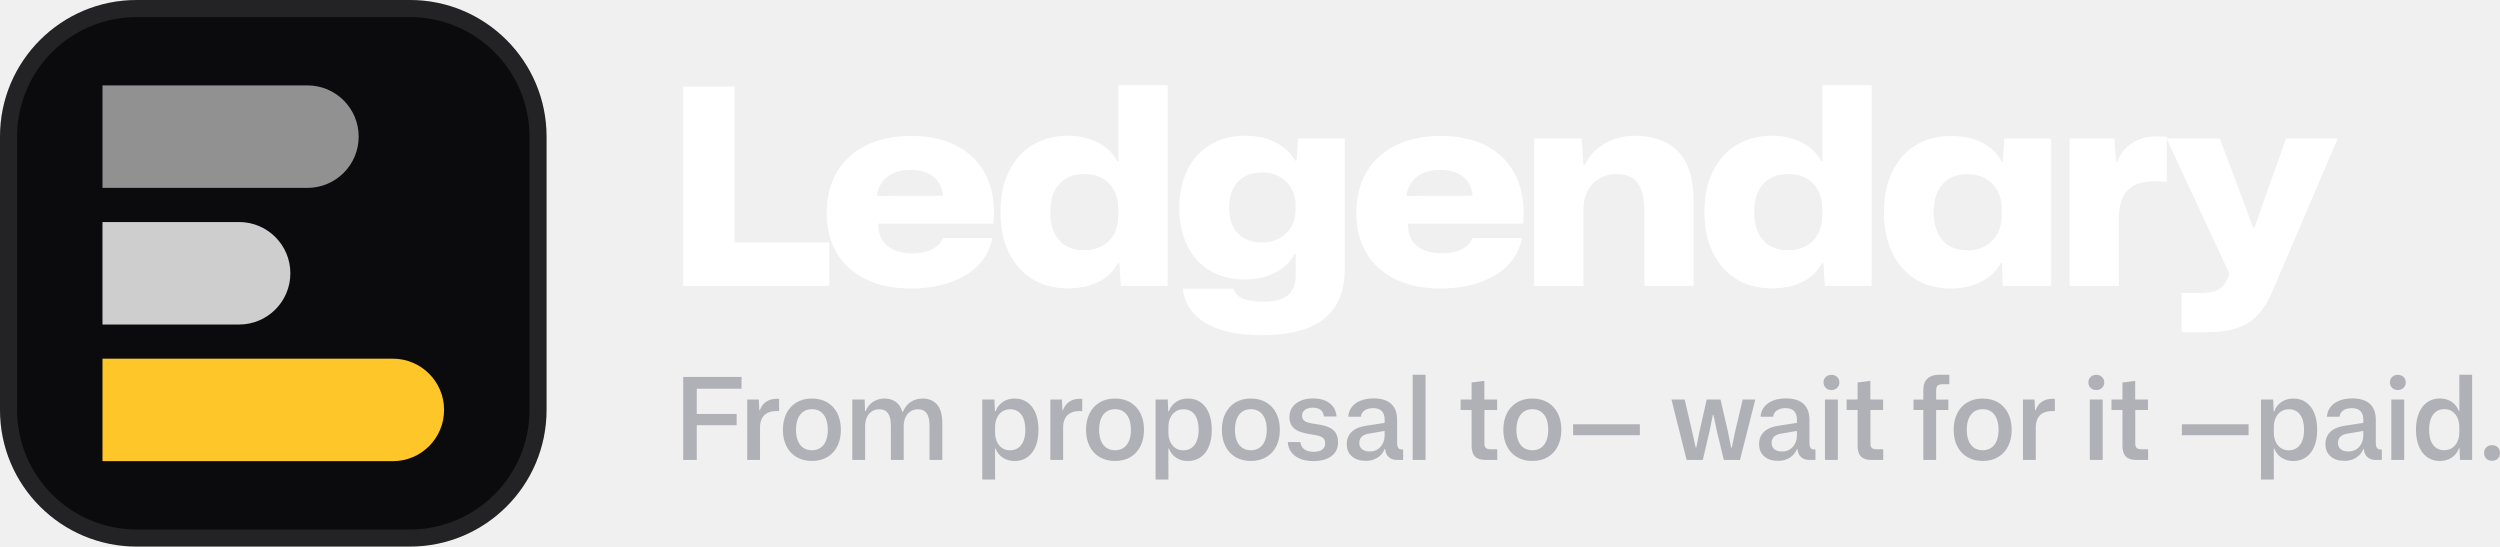
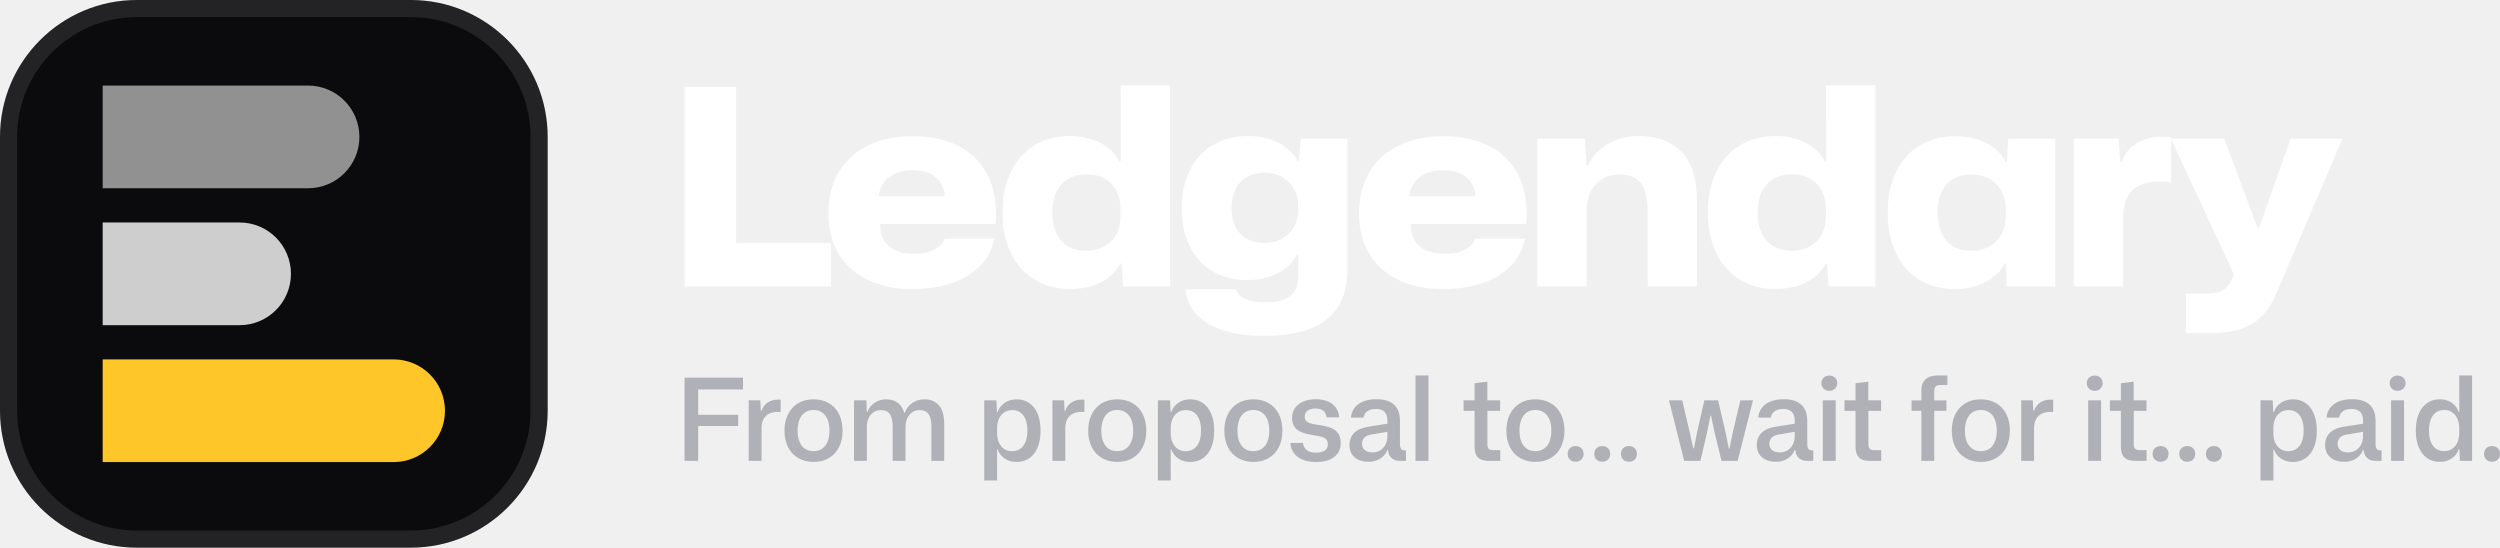
- <svg xmlns="http://www.w3.org/2000/svg" viewBox="0 0 329.334 72" width="329.334" height="72" role="img" aria-label="Ledgendary. From proposal to— wait for it —paid.">
+ <svg xmlns="http://www.w3.org/2000/svg" viewBox="0 0 328.674 72" width="328.674" height="72" role="img" aria-label="Ledgendary. From proposal to… wait for it… paid.">
  <rect x="0" y="0" width="72" height="72" rx="18" fill="#0b0b0d" />
  <rect x="1.125" y="1.125" width="69.75" height="69.75" rx="16.875" fill="none" stroke="rgba(255,255,255,0.1)" stroke-width="2.25" />
  <path d="M13.5 11.25H40.5A6.75 6.75 0 0 1 40.5 24.75H13.5H13.5V11.25Z" fill="#ffffff" opacity="0.55" />
  <path d="M13.5 29.25H31.5A6.75 6.75 0 0 1 31.5 42.75H13.5H13.5V29.25Z" fill="#ffffff" opacity="0.8" />
  <path d="M13.5 47.25H51.75A6.75 6.75 0 0 1 51.75 60.75H13.5H13.5V47.25Z" fill="#ffc629" />
  <path transform="translate(87.963 37.654) scale(0.036)" fill="#ffffff" d="M56.572 -729.0H244.789V-123.262L210.67 -158.371H591.07V0.0H56.572ZM581.692 -265.912Q581.692 -353.534 619.569 -417.153Q657.446 -480.773 726.876 -514.631Q796.306 -548.488 889.243 -548.488Q993.665 -548.488 1064.777 -508.409Q1135.888 -468.331 1168.47 -395.863Q1201.052 -323.394 1191.945 -227.81L689.562 -227.949L775.346 -259.234Q760.821 -191.918 794.13 -155.43Q827.44 -118.942 895.251 -118.942Q937.412 -118.942 967.129 -133.678Q996.845 -148.414 1006.777 -174.46H1187.713Q1177.053 -117.185 1136.591 -75.644Q1096.13 -34.104 1032.569 -12.235Q969.009 9.635 889.263 9.635Q793.345 9.635 723.898 -24.565Q654.452 -58.765 618.072 -121.091Q581.692 -183.416 581.692 -265.912ZM755.807 -328.995 1017.785 -329.411 1007.667 -318.006Q1007.159 -368.499 975.955 -396.378Q944.752 -424.258 887.896 -424.258Q850.813 -424.258 823.424 -411.246Q796.036 -398.235 780.718 -374.178Q765.4 -350.121 764.386 -317.454ZM1217.61 -269.973Q1217.61 -355.244 1248.307 -418.253Q1279.004 -481.263 1334.871 -515.232Q1390.739 -549.2 1464.656 -549.2Q1525.894 -549.2 1574.347 -524.368Q1622.8 -499.536 1644.804 -455.984H1649.549L1649.262 -734.203H1829.485V0.0H1657.965L1652.715 -83.343H1648.064Q1625.659 -40.267 1577.921 -15.451Q1530.183 9.365 1463.622 9.365Q1390.225 9.365 1334.614 -24.604Q1279.004 -58.573 1248.307 -121.668Q1217.61 -184.764 1217.61 -269.973ZM1648.731 -257.449V-281.955Q1648.731 -319.677 1633.925 -348.404Q1619.118 -377.131 1591.149 -393.161Q1563.18 -409.192 1524.681 -409.192Q1465.504 -409.192 1432.616 -372.564Q1399.728 -335.937 1399.728 -269.973Q1399.728 -204.214 1431.966 -167.266Q1464.203 -130.319 1523.306 -130.319Q1561.755 -130.319 1590.287 -146.168Q1618.82 -162.018 1633.776 -190.872Q1648.731 -219.726 1648.731 -257.449ZM1884.994 10.688H2070.086Q2077.022 34.454 2104.18 46.215Q2131.338 57.977 2178.377 57.977Q2238.775 57.977 2268.256 35.075Q2297.736 12.173 2297.736 -36.554L2298.023 -116.305H2293.138Q2270.61 -72.436 2221.81 -47.765Q2173.01 -23.095 2110.879 -23.095Q2039.605 -23.095 1985.356 -55.047Q1931.107 -86.999 1901.585 -146.283Q1872.062 -205.566 1872.062 -285.315Q1872.062 -365.29 1902.015 -425.025Q1931.968 -484.76 1986.574 -517.011Q2041.18 -549.262 2112.568 -549.262Q2175.619 -549.262 2223.771 -525.235Q2271.922 -501.209 2295.903 -457.98H2300.799L2306.605 -539.372H2477.429V-62.853Q2477.429 20.778 2442.837 74.85Q2408.245 128.921 2340.591 154.731Q2272.937 180.54 2171.533 180.54Q2042.372 180.54 1967.865 135.576Q1893.358 90.612 1884.994 10.688ZM2297.581 -278.138V-295.154Q2297.581 -329.008 2282.172 -356.304Q2266.762 -383.601 2239.093 -399.366Q2211.423 -415.131 2176.274 -415.131Q2138.451 -415.131 2111.051 -399.831Q2083.651 -384.53 2068.916 -355.45Q2054.18 -326.369 2054.18 -285.845Q2054.18 -225.455 2086.167 -192.112Q2118.153 -158.768 2174.672 -158.768Q2210.565 -158.768 2238.5 -174.23Q2266.436 -189.691 2282.009 -216.942Q2297.581 -244.193 2297.581 -278.138ZM2519.692 -265.912Q2519.692 -353.534 2557.569 -417.153Q2595.446 -480.773 2664.876 -514.631Q2734.306 -548.488 2827.243 -548.488Q2931.665 -548.488 3002.777 -508.409Q3073.888 -468.331 3106.47 -395.863Q3139.052 -323.394 3129.945 -227.81L2627.562 -227.949L2713.346 -259.234Q2698.821 -191.918 2732.13 -155.43Q2765.44 -118.942 2833.251 -118.942Q2875.412 -118.942 2905.129 -133.678Q2934.845 -148.414 2944.777 -174.46H3125.713Q3115.053 -117.185 3074.591 -75.644Q3034.13 -34.104 2970.569 -12.235Q2907.009 9.635 2827.263 9.635Q2731.345 9.635 2661.898 -24.565Q2592.452 -58.765 2556.072 -121.091Q2519.692 -183.416 2519.692 -265.912ZM2693.807 -328.995 2955.785 -329.411 2945.667 -318.006Q2945.159 -368.499 2913.955 -396.378Q2882.752 -424.258 2825.896 -424.258Q2788.813 -424.258 2761.424 -411.246Q2734.036 -398.235 2718.718 -374.178Q2703.4 -350.121 2702.386 -317.454ZM3170.534 -539.372H3344.415L3350.327 -443.089H3356.312Q3379.791 -492.653 3429.111 -520.841Q3478.431 -549.029 3538.864 -549.029Q3640.586 -549.029 3697.234 -491.661Q3753.882 -434.294 3753.882 -307.567V0.0H3573.719V-272.502Q3573.719 -340.963 3550.192 -374.978Q3526.665 -408.993 3471.965 -408.993Q3436.303 -408.993 3408.666 -392.55Q3381.029 -376.107 3365.949 -346.884Q3350.869 -317.661 3350.869 -279.868V0.0H3170.534ZM3793.61 -269.973Q3793.61 -355.244 3824.307 -418.253Q3855.004 -481.263 3910.871 -515.232Q3966.739 -549.2 4040.656 -549.2Q4101.894 -549.2 4150.347 -524.368Q4198.8 -499.536 4220.804 -455.984H4225.549L4225.262 -734.203H4405.485V0.0H4233.965L4228.715 -83.343H4224.064Q4201.659 -40.267 4153.921 -15.451Q4106.183 9.365 4039.622 9.365Q3966.225 9.365 3910.614 -24.604Q3855.004 -58.573 3824.307 -121.668Q3793.61 -184.764 3793.61 -269.973ZM4224.731 -257.449V-281.955Q4224.731 -319.677 4209.925 -348.404Q4195.118 -377.131 4167.149 -393.161Q4139.18 -409.192 4100.681 -409.192Q4041.504 -409.192 4008.616 -372.564Q3975.728 -335.937 3975.728 -269.973Q3975.728 -204.214 4007.966 -167.266Q4040.203 -130.319 4099.306 -130.319Q4137.755 -130.319 4166.287 -146.168Q4194.82 -162.018 4209.776 -190.872Q4224.731 -219.726 4224.731 -257.449ZM4450.287 -269.245Q4450.287 -354.512 4480.808 -417.732Q4511.329 -480.952 4566.732 -514.546Q4622.134 -548.14 4695.786 -548.14Q4763.642 -548.14 4811.31 -523.255Q4858.978 -498.37 4881.193 -454.847H4885.363L4890.896 -539.372H5062.162V0.0H4884.808L4882.729 -84.485H4878.584Q4855.929 -40.625 4806.734 -15.429Q4757.54 9.767 4696.028 9.767Q4621.939 9.767 4566.583 -24.051Q4511.227 -57.868 4480.757 -121.005Q4450.287 -184.142 4450.287 -269.245ZM4881.552 -257.844V-281.605Q4881.552 -318.304 4866.432 -346.982Q4851.313 -375.66 4822.617 -392.161Q4793.921 -408.662 4756.098 -408.662Q4697.855 -408.662 4665.13 -372.508Q4632.405 -336.354 4632.405 -269.241Q4632.405 -225.401 4647.266 -194.021Q4662.127 -162.642 4689.879 -146.207Q4717.632 -129.773 4755.337 -129.773Q4793.378 -129.773 4822.23 -146.408Q4851.083 -163.043 4866.317 -192.026Q4881.552 -221.008 4881.552 -257.844ZM5129.989 -539.372H5293.58L5299.619 -454.607H5304.039Q5320.785 -498.475 5358.883 -522.595Q5396.981 -546.715 5449.262 -546.715Q5472.72 -546.715 5485.389 -545.324V-379.988Q5462.105 -382.97 5445.058 -382.97Q5399.385 -382.97 5370.022 -369.085Q5340.658 -355.199 5325.764 -325.919Q5310.87 -296.64 5310.184 -251.209V0.0H5129.989ZM5539.807 26.153H5610.933Q5651.897 26.153 5673.363 14.308Q5694.829 2.463 5706.39 -23.649L5723.348 -64.003V-25.419L5484.441 -539.372H5679.446L5765.735 -308.868L5801.567 -212.781H5806.371L5839.927 -308.868L5921.881 -539.372H6110.92L5870.388 24.034Q5836.456 103.532 5781.321 136.567Q5726.187 169.601 5636.381 169.601H5539.807Z" />
-   <path transform="translate(88.854 60.59) scale(0.015)" fill="#b0b0b7" d="M76.41 -729.0H588.564V-625.542H174.577L195.595 -646.958V0.0H76.41ZM162.04 -403.841H545.928V-305.351H162.04ZM638.616 -530.392H740.231L744.92 -436.552H749.634Q766.31 -485.712 805.186 -511.378Q844.062 -537.045 897.41 -537.045Q908.012 -537.045 918.661 -536.366V-428.574Q907.02 -429.253 895.93 -429.253Q849.727 -429.253 818.377 -413.733Q787.027 -398.213 770.109 -368.426Q753.191 -338.638 751.175 -295.953V0.0H638.616ZM952.081 -264.44Q952.081 -346.241 982.842 -408.317Q1013.603 -470.392 1071.197 -504.888Q1128.791 -539.384 1206.937 -539.384Q1282.6 -539.384 1340.268 -506.132Q1397.936 -472.88 1429.602 -410.731Q1461.268 -348.581 1461.268 -264.944Q1461.268 -183.472 1430.594 -121.484Q1399.92 -59.496 1342.414 -25.252Q1284.907 8.992 1206.937 8.992Q1131.099 8.992 1073.343 -24.26Q1015.587 -57.512 983.834 -119.41Q952.081 -181.308 952.081 -264.44ZM1346.385 -264.944Q1346.385 -322.369 1329.396 -363.212Q1312.407 -404.056 1280.934 -424.955Q1249.462 -445.855 1206.937 -445.855Q1164.263 -445.855 1132.777 -425.043Q1101.292 -404.231 1084.127 -363.223Q1066.963 -322.215 1066.963 -264.44Q1066.963 -207.52 1084.04 -166.928Q1101.117 -126.336 1132.35 -105.689Q1163.584 -85.042 1206.433 -85.042Q1249.112 -85.042 1280.584 -105.601Q1312.056 -126.161 1329.221 -166.753Q1346.385 -207.345 1346.385 -264.944ZM1561.582 -530.392H1670.157L1673.342 -429.851H1679.213Q1699.473 -482.109 1744.306 -510.746Q1789.139 -539.384 1843.276 -539.384Q1902.892 -539.384 1943.228 -510.168Q1983.565 -480.952 2001.446 -422.365H2006.993Q2027.966 -478.636 2074.304 -509.01Q2120.642 -539.384 2179.907 -539.384Q2258.687 -539.384 2305.327 -487.025Q2351.966 -434.665 2351.966 -323.275V0.0H2239.731V-300.285Q2239.731 -373.924 2215.008 -409.463Q2190.285 -445.001 2137.03 -445.001Q2100.024 -445.001 2071.882 -425.925Q2043.74 -406.85 2028.32 -373.444Q2012.899 -340.038 2012.899 -298.637V0.0H1900.314V-300.285Q1900.314 -373.749 1875.515 -409.375Q1850.715 -445.001 1798.293 -445.001Q1760.963 -445.001 1732.734 -426.09Q1704.504 -407.178 1689.322 -373.772Q1674.141 -340.366 1674.141 -298.637V0.0H1561.582ZM2702.877 -530.392H2809.963L2813.968 -427.812H2819.86Q2838.199 -478.594 2882.596 -508.989Q2926.992 -539.384 2987.281 -539.384Q3050.681 -539.384 3097.943 -506.561Q3145.205 -473.737 3170.838 -411.835Q3196.471 -349.933 3196.471 -264.944Q3196.471 -179.451 3170.838 -117.801Q3145.205 -56.151 3097.943 -23.328Q3050.681 9.496 2987.173 9.496Q2926.82 9.496 2882.628 -20.13Q2838.437 -49.756 2820.404 -99.676H2815.292L2815.616 171.933H2702.877ZM3081.245 -264.944Q3081.245 -349.984 3046.383 -397.524Q3011.522 -445.064 2948.277 -445.064Q2907.523 -445.064 2877.437 -424.584Q2847.351 -404.104 2831.484 -368.686Q2815.616 -333.268 2815.616 -289.549V-239.663Q2815.616 -195.944 2831.239 -160.774Q2846.862 -125.604 2876.457 -105.124Q2906.053 -84.644 2945.722 -84.644Q2988.337 -84.644 3018.768 -105.944Q3049.198 -127.244 3065.221 -168.016Q3081.245 -208.788 3081.245 -264.944ZM3300.616 -530.392H3402.231L3406.92 -436.552H3411.634Q3428.31 -485.712 3467.186 -511.378Q3506.062 -537.045 3559.41 -537.045Q3570.012 -537.045 3580.661 -536.366V-428.574Q3569.02 -429.253 3557.93 -429.253Q3511.727 -429.253 3480.377 -413.733Q3449.027 -398.213 3432.109 -368.426Q3415.191 -338.638 3413.175 -295.953V0.0H3300.616ZM3614.081 -264.44Q3614.081 -346.241 3644.842 -408.317Q3675.603 -470.392 3733.197 -504.888Q3790.791 -539.384 3868.937 -539.384Q3944.6 -539.384 4002.268 -506.132Q4059.936 -472.88 4091.602 -410.731Q4123.268 -348.581 4123.268 -264.944Q4123.268 -183.472 4092.594 -121.484Q4061.92 -59.496 4004.414 -25.252Q3946.907 8.992 3868.937 8.992Q3793.099 8.992 3735.343 -24.26Q3677.587 -57.512 3645.834 -119.41Q3614.081 -181.308 3614.081 -264.44ZM4008.385 -264.944Q4008.385 -322.369 3991.396 -363.212Q3974.407 -404.056 3942.934 -424.955Q3911.462 -445.855 3868.937 -445.855Q3826.263 -445.855 3794.777 -425.043Q3763.292 -404.231 3746.127 -363.223Q3728.963 -322.215 3728.963 -264.44Q3728.963 -207.52 3746.04 -166.928Q3763.117 -126.336 3794.35 -105.689Q3825.584 -85.042 3868.433 -85.042Q3911.112 -85.042 3942.584 -105.601Q3974.056 -126.161 3991.221 -166.753Q4008.385 -207.345 4008.385 -264.944ZM4224.877 -530.392H4331.963L4335.968 -427.812H4341.86Q4360.199 -478.594 4404.596 -508.989Q4448.992 -539.384 4509.281 -539.384Q4572.681 -539.384 4619.943 -506.561Q4667.205 -473.737 4692.838 -411.835Q4718.471 -349.933 4718.471 -264.944Q4718.471 -179.451 4692.838 -117.801Q4667.205 -56.151 4619.943 -23.328Q4572.681 9.496 4509.173 9.496Q4448.82 9.496 4404.628 -20.13Q4360.437 -49.756 4342.404 -99.676H4337.292L4337.616 171.933H4224.877ZM4603.245 -264.944Q4603.245 -349.984 4568.383 -397.524Q4533.522 -445.064 4470.277 -445.064Q4429.523 -445.064 4399.437 -424.584Q4369.351 -404.104 4353.484 -368.686Q4337.616 -333.268 4337.616 -289.549V-239.663Q4337.616 -195.944 4353.239 -160.774Q4368.862 -125.604 4398.457 -105.124Q4428.053 -84.644 4467.722 -84.644Q4510.337 -84.644 4540.768 -105.944Q4571.198 -127.244 4587.221 -168.016Q4603.245 -208.788 4603.245 -264.944ZM4807.081 -264.44Q4807.081 -346.241 4837.842 -408.317Q4868.603 -470.392 4926.197 -504.888Q4983.791 -539.384 5061.937 -539.384Q5137.6 -539.384 5195.268 -506.132Q5252.936 -472.88 5284.602 -410.731Q5316.268 -348.581 5316.268 -264.944Q5316.268 -183.472 5285.594 -121.484Q5254.92 -59.496 5197.414 -25.252Q5139.907 8.992 5061.937 8.992Q4986.099 8.992 4928.343 -24.26Q4870.587 -57.512 4838.834 -119.41Q4807.081 -181.308 4807.081 -264.44ZM5201.385 -264.944Q5201.385 -322.369 5184.396 -363.212Q5167.407 -404.056 5135.934 -424.955Q5104.462 -445.855 5061.937 -445.855Q5019.263 -445.855 4987.777 -425.043Q4956.292 -404.231 4939.127 -363.223Q4921.963 -322.215 4921.963 -264.44Q4921.963 -207.52 4939.04 -166.928Q4956.117 -126.336 4987.35 -105.689Q5018.584 -85.042 5061.433 -85.042Q5104.112 -85.042 5135.584 -105.601Q5167.056 -126.161 5184.221 -166.753Q5201.385 -207.345 5201.385 -264.944ZM5385.802 -157.286H5496.379Q5502.029 -113.318 5532.338 -92.367Q5562.647 -71.416 5612.44 -71.416Q5661.681 -71.416 5687.903 -90.577Q5714.124 -109.737 5714.124 -144.4Q5714.124 -170.496 5702.746 -185.468Q5691.369 -200.441 5667.195 -208.803Q5643.021 -217.165 5596.186 -223.849Q5526.836 -234.016 5484.827 -250.996Q5442.818 -267.976 5421.726 -298.536Q5400.635 -329.096 5400.635 -378.056Q5400.635 -426.525 5426.616 -463.238Q5452.598 -499.952 5499.823 -520.172Q5547.048 -540.392 5609.047 -540.392Q5669.076 -540.392 5714.135 -521.148Q5759.193 -501.904 5784.751 -466.212Q5810.31 -430.52 5814.445 -381.788H5703.39Q5698.735 -421.067 5673.601 -440.021Q5648.467 -458.976 5605.541 -458.976Q5562.438 -458.976 5537.044 -440.06Q5511.65 -421.143 5511.65 -388.504Q5511.65 -364.928 5524.198 -350.876Q5536.746 -336.825 5563.248 -328.635Q5589.751 -320.445 5639.382 -313.915Q5704.885 -304.591 5745.231 -287.36Q5785.577 -270.13 5806.439 -238.146Q5827.301 -206.161 5827.301 -154.345Q5827.301 -76.57 5769.207 -33.285Q5711.113 10.0 5609.44 10.0Q5543.244 10.0 5493.75 -10.496Q5444.255 -30.992 5416.438 -68.848Q5388.622 -106.703 5385.802 -157.286ZM5904.144 -138.371Q5904.144 -206.884 5948.719 -248.236Q5993.293 -289.587 6078.299 -301.021L6247.008 -327.098V-256.477L6107.704 -232.817Q6061.62 -227.567 6037.812 -206.481Q6014.004 -185.394 6014.004 -149.002Q6014.004 -113.681 6038.699 -93.909Q6063.394 -74.137 6107.039 -74.137Q6143.695 -74.137 6173.348 -92.296Q6203.001 -110.455 6219.769 -143.05Q6236.537 -175.644 6236.537 -217.711V-355.709Q6236.537 -404.003 6211.018 -429.525Q6185.5 -455.047 6136.019 -455.047Q6089.297 -455.047 6060.699 -435.04Q6032.101 -415.033 6027.475 -379.208H5917.041Q5920.511 -428.72 5948.646 -465.058Q5976.781 -501.395 6025.751 -520.894Q6074.722 -540.392 6139.382 -540.392Q6242.599 -540.392 6294.478 -492.258Q6346.357 -444.123 6346.357 -350.921V-151.754Q6346.357 -120.548 6356.042 -106.23Q6365.726 -91.911 6386.125 -91.911H6399.153V0.0H6345.07Q6299.569 0.0 6272.215 -25.371Q6244.861 -50.743 6241.683 -95.133H6235.786Q6219.489 -49.477 6175.354 -20.735Q6131.218 8.008 6073.462 8.008Q5994.749 8.008 5949.447 -31.179Q5904.144 -70.366 5904.144 -138.371ZM6482.864 -748.577H6595.926V0.0H6482.864ZM7000.429 -124.281V-438.375H6903.926V-530.392H7000.39V-680.269L7112.291 -694.464V-530.392H7224.495V-438.375H7112.795V-144.153Q7112.795 -117.097 7125.192 -105.565Q7137.589 -94.034 7162.446 -94.034H7225.503V0.0H7121.766Q7059.877 0.0 7030.153 -29.948Q7000.429 -59.896 7000.429 -124.281ZM7279.081 -264.44Q7279.081 -346.241 7309.842 -408.317Q7340.603 -470.392 7398.197 -504.888Q7455.791 -539.384 7533.937 -539.384Q7609.6 -539.384 7667.268 -506.132Q7724.936 -472.88 7756.602 -410.731Q7788.268 -348.581 7788.268 -264.944Q7788.268 -183.472 7757.594 -121.484Q7726.92 -59.496 7669.414 -25.252Q7611.907 8.992 7533.937 8.992Q7458.099 8.992 7400.343 -24.26Q7342.587 -57.512 7310.834 -119.41Q7279.081 -181.308 7279.081 -264.44ZM7673.385 -264.944Q7673.385 -322.369 7656.396 -363.212Q7639.407 -404.056 7607.934 -424.955Q7576.462 -445.855 7533.937 -445.855Q7491.263 -445.855 7459.777 -425.043Q7428.292 -404.231 7411.127 -363.223Q7393.963 -322.215 7393.963 -264.44Q7393.963 -207.52 7411.04 -166.928Q7428.117 -126.336 7459.35 -105.689Q7490.584 -85.042 7533.433 -85.042Q7576.112 -85.042 7607.584 -105.601Q7639.056 -126.161 7656.221 -166.753Q7673.385 -207.345 7673.385 -264.944ZM7891.972 -313.193H8478.039V-217.199H7891.972ZM8755.531 -530.476H8871.475L8937.346 -249.236L8968.241 -109.655H8973.733L9001.662 -249.236L9065.033 -530.476H9186.288L9251.24 -249.236L9279.855 -108.215H9285.49L9314.768 -249.236L9380.965 -530.476H9491.836L9357.293 0.0H9215.768L9154.611 -252.114L9124.088 -396.876H9119.388L9089.693 -252.114L9030.913 0.0H8888.678ZM9525.144 -138.371Q9525.144 -206.884 9569.719 -248.236Q9614.293 -289.587 9699.299 -301.021L9868.008 -327.098V-256.477L9728.704 -232.817Q9682.62 -227.567 9658.812 -206.481Q9635.004 -185.394 9635.004 -149.002Q9635.004 -113.681 9659.699 -93.909Q9684.394 -74.137 9728.039 -74.137Q9764.695 -74.137 9794.348 -92.296Q9824.001 -110.455 9840.769 -143.05Q9857.537 -175.644 9857.537 -217.711V-355.709Q9857.537 -404.003 9832.018 -429.525Q9806.5 -455.047 9757.019 -455.047Q9710.297 -455.047 9681.699 -435.04Q9653.101 -415.033 9648.475 -379.208H9538.041Q9541.511 -428.72 9569.646 -465.058Q9597.781 -501.395 9646.751 -520.894Q9695.722 -540.392 9760.382 -540.392Q9863.599 -540.392 9915.478 -492.258Q9967.357 -444.123 9967.357 -350.921V-151.754Q9967.357 -120.548 9977.042 -106.23Q9986.726 -91.911 10007.125 -91.911H10020.153V0.0H9966.07Q9920.569 0.0 9893.215 -25.371Q9865.861 -50.743 9862.683 -95.133H9856.786Q9840.489 -49.477 9796.354 -20.735Q9752.218 8.008 9694.462 8.008Q9615.749 8.008 9570.447 -31.179Q9525.144 -70.366 9525.144 -138.371ZM10103.582 -530.392H10216.793V0.0H10103.582ZM10091.166 -681.101Q10091.166 -709.957 10110.801 -728.828Q10130.436 -747.7 10160.174 -747.7Q10190.643 -747.7 10210.506 -728.828Q10230.368 -709.957 10230.368 -681.101Q10230.368 -651.903 10210.506 -632.879Q10190.643 -613.855 10160.241 -613.855Q10130.375 -613.855 10110.771 -632.879Q10091.166 -651.903 10091.166 -681.101ZM10390.429 -124.281V-438.375H10293.926V-530.392H10390.39V-680.269L10502.291 -694.464V-530.392H10614.495V-438.375H10502.795V-144.153Q10502.795 -117.097 10515.192 -105.565Q10527.589 -94.034 10552.446 -94.034H10615.503V0.0H10511.766Q10449.877 0.0 10420.153 -29.948Q10390.429 -59.896 10390.429 -124.281ZM10967.444 -438.734H10881.392V-530.134H10967.444V-617.186Q10967.444 -681.112 11004.391 -714.845Q11041.337 -748.577 11109.778 -748.577H11195.608V-665.048H11134.572Q11105.948 -665.048 11093.063 -652.316Q11080.178 -639.584 11080.178 -610.142V-530.134H11187.147V-438.734H11080.168V0.0H10967.444ZM11234.081 -264.44Q11234.081 -346.241 11264.842 -408.317Q11295.603 -470.392 11353.197 -504.888Q11410.791 -539.384 11488.937 -539.384Q11564.6 -539.384 11622.268 -506.132Q11679.936 -472.88 11711.602 -410.731Q11743.268 -348.581 11743.268 -264.944Q11743.268 -183.472 11712.594 -121.484Q11681.92 -59.496 11624.414 -25.252Q11566.907 8.992 11488.937 8.992Q11413.099 8.992 11355.343 -24.26Q11297.587 -57.512 11265.834 -119.41Q11234.081 -181.308 11234.081 -264.44ZM11628.385 -264.944Q11628.385 -322.369 11611.396 -363.212Q11594.407 -404.056 11562.934 -424.955Q11531.462 -445.855 11488.937 -445.855Q11446.263 -445.855 11414.777 -425.043Q11383.292 -404.231 11366.127 -363.223Q11348.963 -322.215 11348.963 -264.44Q11348.963 -207.52 11366.04 -166.928Q11383.117 -126.336 11414.35 -105.689Q11445.584 -85.042 11488.433 -85.042Q11531.112 -85.042 11562.584 -105.601Q11594.056 -126.161 11611.221 -166.753Q11628.385 -207.345 11628.385 -264.944ZM11842.616 -530.392H11944.231L11948.92 -436.552H11953.634Q11970.31 -485.712 12009.186 -511.378Q12048.062 -537.045 12101.41 -537.045Q12112.012 -537.045 12122.661 -536.366V-428.574Q12111.02 -429.253 12099.93 -429.253Q12053.727 -429.253 12022.377 -413.733Q11991.027 -398.213 11974.109 -368.426Q11957.191 -338.638 11955.175 -295.953V0.0H11842.616ZM12429.582 -530.392H12542.793V0.0H12429.582ZM12417.166 -681.101Q12417.166 -709.957 12436.801 -728.828Q12456.436 -747.7 12486.174 -747.7Q12516.643 -747.7 12536.506 -728.828Q12556.368 -709.957 12556.368 -681.101Q12556.368 -651.903 12536.506 -632.879Q12516.643 -613.855 12486.241 -613.855Q12456.375 -613.855 12436.771 -632.879Q12417.166 -651.903 12417.166 -681.101ZM12716.429 -124.281V-438.375H12619.926V-530.392H12716.39V-680.269L12828.291 -694.464V-530.392H12940.495V-438.375H12828.795V-144.153Q12828.795 -117.097 12841.192 -105.565Q12853.589 -94.034 12878.446 -94.034H12941.503V0.0H12837.766Q12775.877 0.0 12746.153 -29.948Q12716.429 -59.896 12716.429 -124.281ZM13237.972 -313.193H13824.039V-217.199H13237.972ZM13932.877 -530.392H14039.963L14043.968 -427.812H14049.86Q14068.199 -478.594 14112.596 -508.989Q14156.992 -539.384 14217.281 -539.384Q14280.681 -539.384 14327.943 -506.561Q14375.205 -473.737 14400.838 -411.835Q14426.471 -349.933 14426.471 -264.944Q14426.471 -179.451 14400.838 -117.801Q14375.205 -56.151 14327.943 -23.328Q14280.681 9.496 14217.173 9.496Q14156.82 9.496 14112.628 -20.13Q14068.437 -49.756 14050.404 -99.676H14045.292L14045.616 171.933H13932.877ZM14311.245 -264.944Q14311.245 -349.984 14276.383 -397.524Q14241.522 -445.064 14178.277 -445.064Q14137.523 -445.064 14107.437 -424.584Q14077.351 -404.104 14061.484 -368.686Q14045.616 -333.268 14045.616 -289.549V-239.663Q14045.616 -195.944 14061.239 -160.774Q14076.862 -125.604 14106.457 -105.124Q14136.053 -84.644 14175.722 -84.644Q14218.337 -84.644 14248.768 -105.944Q14279.198 -127.244 14295.221 -168.016Q14311.245 -208.788 14311.245 -264.944ZM14499.144 -138.371Q14499.144 -206.884 14543.719 -248.236Q14588.293 -289.587 14673.299 -301.021L14842.008 -327.098V-256.477L14702.704 -232.817Q14656.62 -227.567 14632.812 -206.481Q14609.004 -185.394 14609.004 -149.002Q14609.004 -113.681 14633.699 -93.909Q14658.394 -74.137 14702.039 -74.137Q14738.695 -74.137 14768.348 -92.296Q14798.001 -110.455 14814.769 -143.05Q14831.537 -175.644 14831.537 -217.711V-355.709Q14831.537 -404.003 14806.018 -429.525Q14780.5 -455.047 14731.019 -455.047Q14684.297 -455.047 14655.699 -435.04Q14627.101 -415.033 14622.475 -379.208H14512.041Q14515.511 -428.72 14543.646 -465.058Q14571.781 -501.395 14620.751 -520.894Q14669.722 -540.392 14734.382 -540.392Q14837.599 -540.392 14889.478 -492.258Q14941.357 -444.123 14941.357 -350.921V-151.754Q14941.357 -120.548 14951.042 -106.23Q14960.726 -91.911 14981.125 -91.911H14994.153V0.0H14940.07Q14894.569 0.0 14867.215 -25.371Q14839.861 -50.743 14836.683 -95.133H14830.786Q14814.489 -49.477 14770.354 -20.735Q14726.218 8.008 14668.462 8.008Q14589.749 8.008 14544.447 -31.179Q14499.144 -70.366 14499.144 -138.371ZM15077.582 -530.392H15190.793V0.0H15077.582ZM15065.166 -681.101Q15065.166 -709.957 15084.801 -728.828Q15104.436 -747.7 15134.174 -747.7Q15164.643 -747.7 15184.506 -728.828Q15204.368 -709.957 15204.368 -681.101Q15204.368 -651.903 15184.506 -632.879Q15164.643 -613.855 15134.241 -613.855Q15104.375 -613.855 15084.771 -632.879Q15065.166 -651.903 15065.166 -681.101ZM15294.054 -265.448Q15294.054 -350.424 15319.946 -412.16Q15345.838 -473.896 15393.186 -506.892Q15440.534 -539.888 15503.323 -539.888Q15563.837 -539.888 15608.301 -509.918Q15652.766 -479.947 15670.065 -429.165H15675.234L15674.586 -748.577H15787.325V0.0H15680.562L15676.406 -102.063H15670.838Q15652.918 -50.936 15608.377 -20.972Q15563.837 8.992 15503.323 8.992Q15440.534 8.992 15393.186 -24.004Q15345.838 -57.0 15319.946 -118.988Q15294.054 -180.976 15294.054 -265.448ZM15674.586 -241.9V-288.456Q15674.586 -332.519 15659.013 -368.463Q15643.44 -404.406 15613.878 -425.239Q15584.316 -446.072 15544.227 -446.072Q15479.928 -446.072 15444.605 -398.446Q15409.281 -350.82 15409.281 -265.448Q15409.281 -180.904 15443.69 -133.278Q15478.099 -85.652 15541.825 -85.652Q15582.828 -85.652 15612.886 -106.062Q15642.944 -126.472 15658.765 -162.154Q15674.586 -197.836 15674.586 -241.9ZM15892.291 -61.079Q15892.291 -91.479 15911.63 -110.566Q15930.969 -129.654 15962.165 -129.654Q15993.362 -129.654 16012.701 -110.566Q16032.04 -91.479 16032.04 -61.079Q16032.04 -30.679 16012.701 -11.591Q15993.362 7.496 15962.165 7.496Q15930.969 7.496 15911.63 -11.591Q15892.291 -30.679 15892.291 -61.079Z" />
+   <path transform="translate(88.854 60.59) scale(0.015)" fill="#b0b0b7" d="M76.41 -729.0H588.564V-625.542H174.577L195.595 -646.958V0.0H76.41ZM162.04 -403.841H545.928V-305.351H162.04ZM638.616 -530.392H740.231L744.92 -436.552H749.634Q766.31 -485.712 805.186 -511.378Q844.062 -537.045 897.41 -537.045Q908.012 -537.045 918.661 -536.366V-428.574Q907.02 -429.253 895.93 -429.253Q849.727 -429.253 818.377 -413.733Q787.027 -398.213 770.109 -368.426Q753.191 -338.638 751.175 -295.953V0.0H638.616ZM952.081 -264.44Q952.081 -346.241 982.842 -408.317Q1013.603 -470.392 1071.197 -504.888Q1128.791 -539.384 1206.937 -539.384Q1282.6 -539.384 1340.268 -506.132Q1397.936 -472.88 1429.602 -410.731Q1461.268 -348.581 1461.268 -264.944Q1461.268 -183.472 1430.594 -121.484Q1399.92 -59.496 1342.414 -25.252Q1284.907 8.992 1206.937 8.992Q1131.099 8.992 1073.343 -24.26Q1015.587 -57.512 983.834 -119.41Q952.081 -181.308 952.081 -264.44ZM1346.385 -264.944Q1346.385 -322.369 1329.396 -363.212Q1312.407 -404.056 1280.934 -424.955Q1249.462 -445.855 1206.937 -445.855Q1164.263 -445.855 1132.777 -425.043Q1101.292 -404.231 1084.127 -363.223Q1066.963 -322.215 1066.963 -264.44Q1066.963 -207.52 1084.04 -166.928Q1101.117 -126.336 1132.35 -105.689Q1163.584 -85.042 1206.433 -85.042Q1249.112 -85.042 1280.584 -105.601Q1312.056 -126.161 1329.221 -166.753Q1346.385 -207.345 1346.385 -264.944ZM1561.582 -530.392H1670.157L1673.342 -429.851H1679.213Q1699.473 -482.109 1744.306 -510.746Q1789.139 -539.384 1843.276 -539.384Q1902.892 -539.384 1943.228 -510.168Q1983.565 -480.952 2001.446 -422.365H2006.993Q2027.966 -478.636 2074.304 -509.01Q2120.642 -539.384 2179.907 -539.384Q2258.687 -539.384 2305.327 -487.025Q2351.966 -434.665 2351.966 -323.275V0.0H2239.731V-300.285Q2239.731 -373.924 2215.008 -409.463Q2190.285 -445.001 2137.03 -445.001Q2100.024 -445.001 2071.882 -425.925Q2043.74 -406.85 2028.32 -373.444Q2012.899 -340.038 2012.899 -298.637V0.0H1900.314V-300.285Q1900.314 -373.749 1875.515 -409.375Q1850.715 -445.001 1798.293 -445.001Q1760.963 -445.001 1732.734 -426.09Q1704.504 -407.178 1689.322 -373.772Q1674.141 -340.366 1674.141 -298.637V0.0H1561.582ZM2702.877 -530.392H2809.963L2813.968 -427.812H2819.86Q2838.199 -478.594 2882.596 -508.989Q2926.992 -539.384 2987.281 -539.384Q3050.681 -539.384 3097.943 -506.561Q3145.205 -473.737 3170.838 -411.835Q3196.471 -349.933 3196.471 -264.944Q3196.471 -179.451 3170.838 -117.801Q3145.205 -56.151 3097.943 -23.328Q3050.681 9.496 2987.173 9.496Q2926.82 9.496 2882.628 -20.13Q2838.437 -49.756 2820.404 -99.676H2815.292L2815.616 171.933H2702.877ZM3081.245 -264.944Q3081.245 -349.984 3046.383 -397.524Q3011.522 -445.064 2948.277 -445.064Q2907.523 -445.064 2877.437 -424.584Q2847.351 -404.104 2831.484 -368.686Q2815.616 -333.268 2815.616 -289.549V-239.663Q2815.616 -195.944 2831.239 -160.774Q2846.862 -125.604 2876.457 -105.124Q2906.053 -84.644 2945.722 -84.644Q2988.337 -84.644 3018.768 -105.944Q3049.198 -127.244 3065.221 -168.016Q3081.245 -208.788 3081.245 -264.944ZM3300.616 -530.392H3402.231L3406.92 -436.552H3411.634Q3428.31 -485.712 3467.186 -511.378Q3506.062 -537.045 3559.41 -537.045Q3570.012 -537.045 3580.661 -536.366V-428.574Q3569.02 -429.253 3557.93 -429.253Q3511.727 -429.253 3480.377 -413.733Q3449.027 -398.213 3432.109 -368.426Q3415.191 -338.638 3413.175 -295.953V0.0H3300.616ZM3614.081 -264.44Q3614.081 -346.241 3644.842 -408.317Q3675.603 -470.392 3733.197 -504.888Q3790.791 -539.384 3868.937 -539.384Q3944.6 -539.384 4002.268 -506.132Q4059.936 -472.88 4091.602 -410.731Q4123.268 -348.581 4123.268 -264.944Q4123.268 -183.472 4092.594 -121.484Q4061.92 -59.496 4004.414 -25.252Q3946.907 8.992 3868.937 8.992Q3793.099 8.992 3735.343 -24.26Q3677.587 -57.512 3645.834 -119.41Q3614.081 -181.308 3614.081 -264.44ZM4008.385 -264.944Q4008.385 -322.369 3991.396 -363.212Q3974.407 -404.056 3942.934 -424.955Q3911.462 -445.855 3868.937 -445.855Q3826.263 -445.855 3794.777 -425.043Q3763.292 -404.231 3746.127 -363.223Q3728.963 -322.215 3728.963 -264.44Q3728.963 -207.52 3746.04 -166.928Q3763.117 -126.336 3794.35 -105.689Q3825.584 -85.042 3868.433 -85.042Q3911.112 -85.042 3942.584 -105.601Q3974.056 -126.161 3991.221 -166.753Q4008.385 -207.345 4008.385 -264.944ZM4224.877 -530.392H4331.963L4335.968 -427.812H4341.86Q4360.199 -478.594 4404.596 -508.989Q4448.992 -539.384 4509.281 -539.384Q4572.681 -539.384 4619.943 -506.561Q4667.205 -473.737 4692.838 -411.835Q4718.471 -349.933 4718.471 -264.944Q4718.471 -179.451 4692.838 -117.801Q4667.205 -56.151 4619.943 -23.328Q4572.681 9.496 4509.173 9.496Q4448.82 9.496 4404.628 -20.13Q4360.437 -49.756 4342.404 -99.676H4337.292L4337.616 171.933H4224.877ZM4603.245 -264.944Q4603.245 -349.984 4568.383 -397.524Q4533.522 -445.064 4470.277 -445.064Q4429.523 -445.064 4399.437 -424.584Q4369.351 -404.104 4353.484 -368.686Q4337.616 -333.268 4337.616 -289.549V-239.663Q4337.616 -195.944 4353.239 -160.774Q4368.862 -125.604 4398.457 -105.124Q4428.053 -84.644 4467.722 -84.644Q4510.337 -84.644 4540.768 -105.944Q4571.198 -127.244 4587.221 -168.016Q4603.245 -208.788 4603.245 -264.944ZM4807.081 -264.44Q4807.081 -346.241 4837.842 -408.317Q4868.603 -470.392 4926.197 -504.888Q4983.791 -539.384 5061.937 -539.384Q5137.6 -539.384 5195.268 -506.132Q5252.936 -472.88 5284.602 -410.731Q5316.268 -348.581 5316.268 -264.944Q5316.268 -183.472 5285.594 -121.484Q5254.92 -59.496 5197.414 -25.252Q5139.907 8.992 5061.937 8.992Q4986.099 8.992 4928.343 -24.26Q4870.587 -57.512 4838.834 -119.41Q4807.081 -181.308 4807.081 -264.44ZM5201.385 -264.944Q5201.385 -322.369 5184.396 -363.212Q5167.407 -404.056 5135.934 -424.955Q5104.462 -445.855 5061.937 -445.855Q5019.263 -445.855 4987.777 -425.043Q4956.292 -404.231 4939.127 -363.223Q4921.963 -322.215 4921.963 -264.44Q4921.963 -207.52 4939.04 -166.928Q4956.117 -126.336 4987.35 -105.689Q5018.584 -85.042 5061.433 -85.042Q5104.112 -85.042 5135.584 -105.601Q5167.056 -126.161 5184.221 -166.753Q5201.385 -207.345 5201.385 -264.944ZM5385.802 -157.286H5496.379Q5502.029 -113.318 5532.338 -92.367Q5562.647 -71.416 5612.44 -71.416Q5661.681 -71.416 5687.903 -90.577Q5714.124 -109.737 5714.124 -144.4Q5714.124 -170.496 5702.746 -185.468Q5691.369 -200.441 5667.195 -208.803Q5643.021 -217.165 5596.186 -223.849Q5526.836 -234.016 5484.827 -250.996Q5442.818 -267.976 5421.726 -298.536Q5400.635 -329.096 5400.635 -378.056Q5400.635 -426.525 5426.616 -463.238Q5452.598 -499.952 5499.823 -520.172Q5547.048 -540.392 5609.047 -540.392Q5669.076 -540.392 5714.135 -521.148Q5759.193 -501.904 5784.751 -466.212Q5810.31 -430.52 5814.445 -381.788H5703.39Q5698.735 -421.067 5673.601 -440.021Q5648.467 -458.976 5605.541 -458.976Q5562.438 -458.976 5537.044 -440.06Q5511.65 -421.143 5511.65 -388.504Q5511.65 -364.928 5524.198 -350.876Q5536.746 -336.825 5563.248 -328.635Q5589.751 -320.445 5639.382 -313.915Q5704.885 -304.591 5745.231 -287.36Q5785.577 -270.13 5806.439 -238.146Q5827.301 -206.161 5827.301 -154.345Q5827.301 -76.57 5769.207 -33.285Q5711.113 10.0 5609.44 10.0Q5543.244 10.0 5493.75 -10.496Q5444.255 -30.992 5416.438 -68.848Q5388.622 -106.703 5385.802 -157.286ZM5904.144 -138.371Q5904.144 -206.884 5948.719 -248.236Q5993.293 -289.587 6078.299 -301.021L6247.008 -327.098V-256.477L6107.704 -232.817Q6061.62 -227.567 6037.812 -206.481Q6014.004 -185.394 6014.004 -149.002Q6014.004 -113.681 6038.699 -93.909Q6063.394 -74.137 6107.039 -74.137Q6143.695 -74.137 6173.348 -92.296Q6203.001 -110.455 6219.769 -143.05Q6236.537 -175.644 6236.537 -217.711V-355.709Q6236.537 -404.003 6211.018 -429.525Q6185.5 -455.047 6136.019 -455.047Q6089.297 -455.047 6060.699 -435.04Q6032.101 -415.033 6027.475 -379.208H5917.041Q5920.511 -428.72 5948.646 -465.058Q5976.781 -501.395 6025.751 -520.894Q6074.722 -540.392 6139.382 -540.392Q6242.599 -540.392 6294.478 -492.258Q6346.357 -444.123 6346.357 -350.921V-151.754Q6346.357 -120.548 6356.042 -106.23Q6365.726 -91.911 6386.125 -91.911H6399.153V0.0H6345.07Q6299.569 0.0 6272.215 -25.371Q6244.861 -50.743 6241.683 -95.133H6235.786Q6219.489 -49.477 6175.354 -20.735Q6131.218 8.008 6073.462 8.008Q5994.749 8.008 5949.447 -31.179Q5904.144 -70.366 5904.144 -138.371ZM6482.864 -748.577H6595.926V0.0H6482.864ZM7000.429 -124.281V-438.375H6903.926V-530.392H7000.39V-680.269L7112.291 -694.464V-530.392H7224.495V-438.375H7112.795V-144.153Q7112.795 -117.097 7125.192 -105.565Q7137.589 -94.034 7162.446 -94.034H7225.503V0.0H7121.766Q7059.877 0.0 7030.153 -29.948Q7000.429 -59.896 7000.429 -124.281ZM7279.081 -264.44Q7279.081 -346.241 7309.842 -408.317Q7340.603 -470.392 7398.197 -504.888Q7455.791 -539.384 7533.937 -539.384Q7609.6 -539.384 7667.268 -506.132Q7724.936 -472.88 7756.602 -410.731Q7788.268 -348.581 7788.268 -264.944Q7788.268 -183.472 7757.594 -121.484Q7726.92 -59.496 7669.414 -25.252Q7611.907 8.992 7533.937 8.992Q7458.099 8.992 7400.343 -24.26Q7342.587 -57.512 7310.834 -119.41Q7279.081 -181.308 7279.081 -264.44ZM7673.385 -264.944Q7673.385 -322.369 7656.396 -363.212Q7639.407 -404.056 7607.934 -424.955Q7576.462 -445.855 7533.937 -445.855Q7491.263 -445.855 7459.777 -425.043Q7428.292 -404.231 7411.127 -363.223Q7393.963 -322.215 7393.963 -264.44Q7393.963 -207.52 7411.04 -166.928Q7428.117 -126.336 7459.35 -105.689Q7490.584 -85.042 7533.433 -85.042Q7576.112 -85.042 7607.584 -105.601Q7639.056 -126.161 7656.221 -166.753Q7673.385 -207.345 7673.385 -264.944ZM7816.291 -61.079Q7816.291 -91.479 7835.63 -110.566Q7854.969 -129.654 7886.165 -129.654Q7917.362 -129.654 7936.701 -110.566Q7956.04 -91.479 7956.04 -61.079Q7956.04 -30.679 7936.701 -11.591Q7917.362 7.496 7886.165 7.496Q7854.969 7.496 7835.63 -11.591Q7816.291 -30.679 7816.291 -61.079ZM8049.845 -61.079Q8049.845 -91.479 8069.185 -110.566Q8088.524 -129.654 8119.72 -129.654Q8150.916 -129.654 8170.255 -110.566Q8189.595 -91.479 8189.595 -61.079Q8189.595 -30.679 8170.255 -11.591Q8150.916 7.496 8119.72 7.496Q8088.524 7.496 8069.185 -11.591Q8049.845 -30.679 8049.845 -61.079ZM8283.4 -61.079Q8283.4 -91.479 8302.739 -110.566Q8322.078 -129.654 8353.274 -129.654Q8384.471 -129.654 8403.81 -110.566Q8423.149 -91.479 8423.149 -61.079Q8423.149 -30.679 8403.81 -11.591Q8384.471 7.496 8353.274 7.496Q8322.078 7.496 8302.739 -11.591Q8283.4 -30.679 8283.4 -61.079ZM8704.531 -530.476H8820.475L8886.346 -249.236L8917.241 -109.655H8922.733L8950.662 -249.236L9014.033 -530.476H9135.288L9200.24 -249.236L9228.855 -108.215H9234.49L9263.768 -249.236L9329.965 -530.476H9440.836L9306.293 0.0H9164.768L9103.611 -252.114L9073.088 -396.876H9068.388L9038.693 -252.114L8979.913 0.0H8837.678ZM9474.144 -138.371Q9474.144 -206.884 9518.719 -248.236Q9563.293 -289.587 9648.299 -301.021L9817.008 -327.098V-256.477L9677.704 -232.817Q9631.62 -227.567 9607.812 -206.481Q9584.004 -185.394 9584.004 -149.002Q9584.004 -113.681 9608.699 -93.909Q9633.394 -74.137 9677.039 -74.137Q9713.695 -74.137 9743.348 -92.296Q9773.001 -110.455 9789.769 -143.05Q9806.537 -175.644 9806.537 -217.711V-355.709Q9806.537 -404.003 9781.018 -429.525Q9755.5 -455.047 9706.019 -455.047Q9659.297 -455.047 9630.699 -435.04Q9602.101 -415.033 9597.475 -379.208H9487.041Q9490.511 -428.72 9518.646 -465.058Q9546.781 -501.395 9595.751 -520.894Q9644.722 -540.392 9709.382 -540.392Q9812.599 -540.392 9864.478 -492.258Q9916.357 -444.123 9916.357 -350.921V-151.754Q9916.357 -120.548 9926.042 -106.23Q9935.726 -91.911 9956.125 -91.911H9969.153V0.0H9915.07Q9869.569 0.0 9842.215 -25.371Q9814.861 -50.743 9811.683 -95.133H9805.786Q9789.489 -49.477 9745.354 -20.735Q9701.218 8.008 9643.462 8.008Q9564.749 8.008 9519.447 -31.179Q9474.144 -70.366 9474.144 -138.371ZM10052.582 -530.392H10165.793V0.0H10052.582ZM10040.166 -681.101Q10040.166 -709.957 10059.801 -728.828Q10079.436 -747.7 10109.174 -747.7Q10139.643 -747.7 10159.506 -728.828Q10179.368 -709.957 10179.368 -681.101Q10179.368 -651.903 10159.506 -632.879Q10139.643 -613.855 10109.241 -613.855Q10079.375 -613.855 10059.771 -632.879Q10040.166 -651.903 10040.166 -681.101ZM10339.429 -124.281V-438.375H10242.926V-530.392H10339.39V-680.269L10451.291 -694.464V-530.392H10563.495V-438.375H10451.795V-144.153Q10451.795 -117.097 10464.192 -105.565Q10476.589 -94.034 10501.446 -94.034H10564.503V0.0H10460.766Q10398.877 0.0 10369.153 -29.948Q10339.429 -59.896 10339.429 -124.281ZM10916.444 -438.734H10830.392V-530.134H10916.444V-617.186Q10916.444 -681.112 10953.391 -714.845Q10990.337 -748.577 11058.778 -748.577H11144.608V-665.048H11083.572Q11054.948 -665.048 11042.063 -652.316Q11029.178 -639.584 11029.178 -610.142V-530.134H11136.147V-438.734H11029.168V0.0H10916.444ZM11183.081 -264.44Q11183.081 -346.241 11213.842 -408.317Q11244.603 -470.392 11302.197 -504.888Q11359.791 -539.384 11437.937 -539.384Q11513.6 -539.384 11571.268 -506.132Q11628.936 -472.88 11660.602 -410.731Q11692.268 -348.581 11692.268 -264.944Q11692.268 -183.472 11661.594 -121.484Q11630.92 -59.496 11573.414 -25.252Q11515.907 8.992 11437.937 8.992Q11362.099 8.992 11304.343 -24.26Q11246.587 -57.512 11214.834 -119.41Q11183.081 -181.308 11183.081 -264.44ZM11577.385 -264.944Q11577.385 -322.369 11560.396 -363.212Q11543.407 -404.056 11511.934 -424.955Q11480.462 -445.855 11437.937 -445.855Q11395.263 -445.855 11363.777 -425.043Q11332.292 -404.231 11315.127 -363.223Q11297.963 -322.215 11297.963 -264.44Q11297.963 -207.52 11315.04 -166.928Q11332.117 -126.336 11363.35 -105.689Q11394.584 -85.042 11437.433 -85.042Q11480.112 -85.042 11511.584 -105.601Q11543.056 -126.161 11560.221 -166.753Q11577.385 -207.345 11577.385 -264.944ZM11791.616 -530.392H11893.231L11897.92 -436.552H11902.634Q11919.31 -485.712 11958.186 -511.378Q11997.062 -537.045 12050.41 -537.045Q12061.012 -537.045 12071.661 -536.366V-428.574Q12060.02 -429.253 12048.93 -429.253Q12002.727 -429.253 11971.377 -413.733Q11940.027 -398.213 11923.109 -368.426Q11906.191 -338.638 11904.175 -295.953V0.0H11791.616ZM12378.582 -530.392H12491.793V0.0H12378.582ZM12366.166 -681.101Q12366.166 -709.957 12385.801 -728.828Q12405.436 -747.7 12435.174 -747.7Q12465.643 -747.7 12485.506 -728.828Q12505.368 -709.957 12505.368 -681.101Q12505.368 -651.903 12485.506 -632.879Q12465.643 -613.855 12435.241 -613.855Q12405.375 -613.855 12385.771 -632.879Q12366.166 -651.903 12366.166 -681.101ZM12665.429 -124.281V-438.375H12568.926V-530.392H12665.39V-680.269L12777.291 -694.464V-530.392H12889.495V-438.375H12777.795V-144.153Q12777.795 -117.097 12790.192 -105.565Q12802.589 -94.034 12827.446 -94.034H12890.503V0.0H12786.766Q12724.877 0.0 12695.153 -29.948Q12665.429 -59.896 12665.429 -124.281ZM12943.291 -61.079Q12943.291 -91.479 12962.63 -110.566Q12981.969 -129.654 13013.165 -129.654Q13044.362 -129.654 13063.701 -110.566Q13083.04 -91.479 13083.04 -61.079Q13083.04 -30.679 13063.701 -11.591Q13044.362 7.496 13013.165 7.496Q12981.969 7.496 12962.63 -11.591Q12943.291 -30.679 12943.291 -61.079ZM13176.845 -61.079Q13176.845 -91.479 13196.185 -110.566Q13215.524 -129.654 13246.72 -129.654Q13277.916 -129.654 13297.255 -110.566Q13316.595 -91.479 13316.595 -61.079Q13316.595 -30.679 13297.255 -11.591Q13277.916 7.496 13246.72 7.496Q13215.524 7.496 13196.185 -11.591Q13176.845 -30.679 13176.845 -61.079ZM13410.4 -61.079Q13410.4 -91.479 13429.739 -110.566Q13449.078 -129.654 13480.274 -129.654Q13511.471 -129.654 13530.81 -110.566Q13550.149 -91.479 13550.149 -61.079Q13550.149 -30.679 13530.81 -11.591Q13511.471 7.496 13480.274 7.496Q13449.078 7.496 13429.739 -11.591Q13410.4 -30.679 13410.4 -61.079ZM13888.877 -530.392H13995.963L13999.968 -427.812H14005.86Q14024.199 -478.594 14068.596 -508.989Q14112.992 -539.384 14173.281 -539.384Q14236.681 -539.384 14283.943 -506.561Q14331.205 -473.737 14356.838 -411.835Q14382.471 -349.933 14382.471 -264.944Q14382.471 -179.451 14356.838 -117.801Q14331.205 -56.151 14283.943 -23.328Q14236.681 9.496 14173.173 9.496Q14112.82 9.496 14068.628 -20.13Q14024.437 -49.756 14006.404 -99.676H14001.292L14001.616 171.933H13888.877ZM14267.245 -264.944Q14267.245 -349.984 14232.383 -397.524Q14197.522 -445.064 14134.277 -445.064Q14093.523 -445.064 14063.437 -424.584Q14033.351 -404.104 14017.484 -368.686Q14001.616 -333.268 14001.616 -289.549V-239.663Q14001.616 -195.944 14017.239 -160.774Q14032.862 -125.604 14062.457 -105.124Q14092.053 -84.644 14131.722 -84.644Q14174.337 -84.644 14204.768 -105.944Q14235.198 -127.244 14251.221 -168.016Q14267.245 -208.788 14267.245 -264.944ZM14455.144 -138.371Q14455.144 -206.884 14499.719 -248.236Q14544.293 -289.587 14629.299 -301.021L14798.008 -327.098V-256.477L14658.704 -232.817Q14612.62 -227.567 14588.812 -206.481Q14565.004 -185.394 14565.004 -149.002Q14565.004 -113.681 14589.699 -93.909Q14614.394 -74.137 14658.039 -74.137Q14694.695 -74.137 14724.348 -92.296Q14754.001 -110.455 14770.769 -143.05Q14787.537 -175.644 14787.537 -217.711V-355.709Q14787.537 -404.003 14762.018 -429.525Q14736.5 -455.047 14687.019 -455.047Q14640.297 -455.047 14611.699 -435.04Q14583.101 -415.033 14578.475 -379.208H14468.041Q14471.511 -428.72 14499.646 -465.058Q14527.781 -501.395 14576.751 -520.894Q14625.722 -540.392 14690.382 -540.392Q14793.599 -540.392 14845.478 -492.258Q14897.357 -444.123 14897.357 -350.921V-151.754Q14897.357 -120.548 14907.042 -106.23Q14916.726 -91.911 14937.125 -91.911H14950.153V0.0H14896.07Q14850.569 0.0 14823.215 -25.371Q14795.861 -50.743 14792.683 -95.133H14786.786Q14770.489 -49.477 14726.354 -20.735Q14682.218 8.008 14624.462 8.008Q14545.749 8.008 14500.447 -31.179Q14455.144 -70.366 14455.144 -138.371ZM15033.582 -530.392H15146.793V0.0H15033.582ZM15021.166 -681.101Q15021.166 -709.957 15040.801 -728.828Q15060.436 -747.7 15090.174 -747.7Q15120.643 -747.7 15140.506 -728.828Q15160.368 -709.957 15160.368 -681.101Q15160.368 -651.903 15140.506 -632.879Q15120.643 -613.855 15090.241 -613.855Q15060.375 -613.855 15040.771 -632.879Q15021.166 -651.903 15021.166 -681.101ZM15250.054 -265.448Q15250.054 -350.424 15275.946 -412.16Q15301.838 -473.896 15349.186 -506.892Q15396.534 -539.888 15459.323 -539.888Q15519.837 -539.888 15564.301 -509.918Q15608.766 -479.947 15626.065 -429.165H15631.234L15630.586 -748.577H15743.325V0.0H15636.562L15632.406 -102.063H15626.838Q15608.918 -50.936 15564.377 -20.972Q15519.837 8.992 15459.323 8.992Q15396.534 8.992 15349.186 -24.004Q15301.838 -57.0 15275.946 -118.988Q15250.054 -180.976 15250.054 -265.448ZM15630.586 -241.9V-288.456Q15630.586 -332.519 15615.013 -368.463Q15599.44 -404.406 15569.878 -425.239Q15540.316 -446.072 15500.227 -446.072Q15435.928 -446.072 15400.605 -398.446Q15365.281 -350.82 15365.281 -265.448Q15365.281 -180.904 15399.69 -133.278Q15434.099 -85.652 15497.825 -85.652Q15538.828 -85.652 15568.886 -106.062Q15598.944 -126.472 15614.765 -162.154Q15630.586 -197.836 15630.586 -241.9ZM15848.291 -61.079Q15848.291 -91.479 15867.63 -110.566Q15886.969 -129.654 15918.165 -129.654Q15949.362 -129.654 15968.701 -110.566Q15988.04 -91.479 15988.04 -61.079Q15988.04 -30.679 15968.701 -11.591Q15949.362 7.496 15918.165 7.496Q15886.969 7.496 15867.63 -11.591Q15848.291 -30.679 15848.291 -61.079Z" />
</svg>
